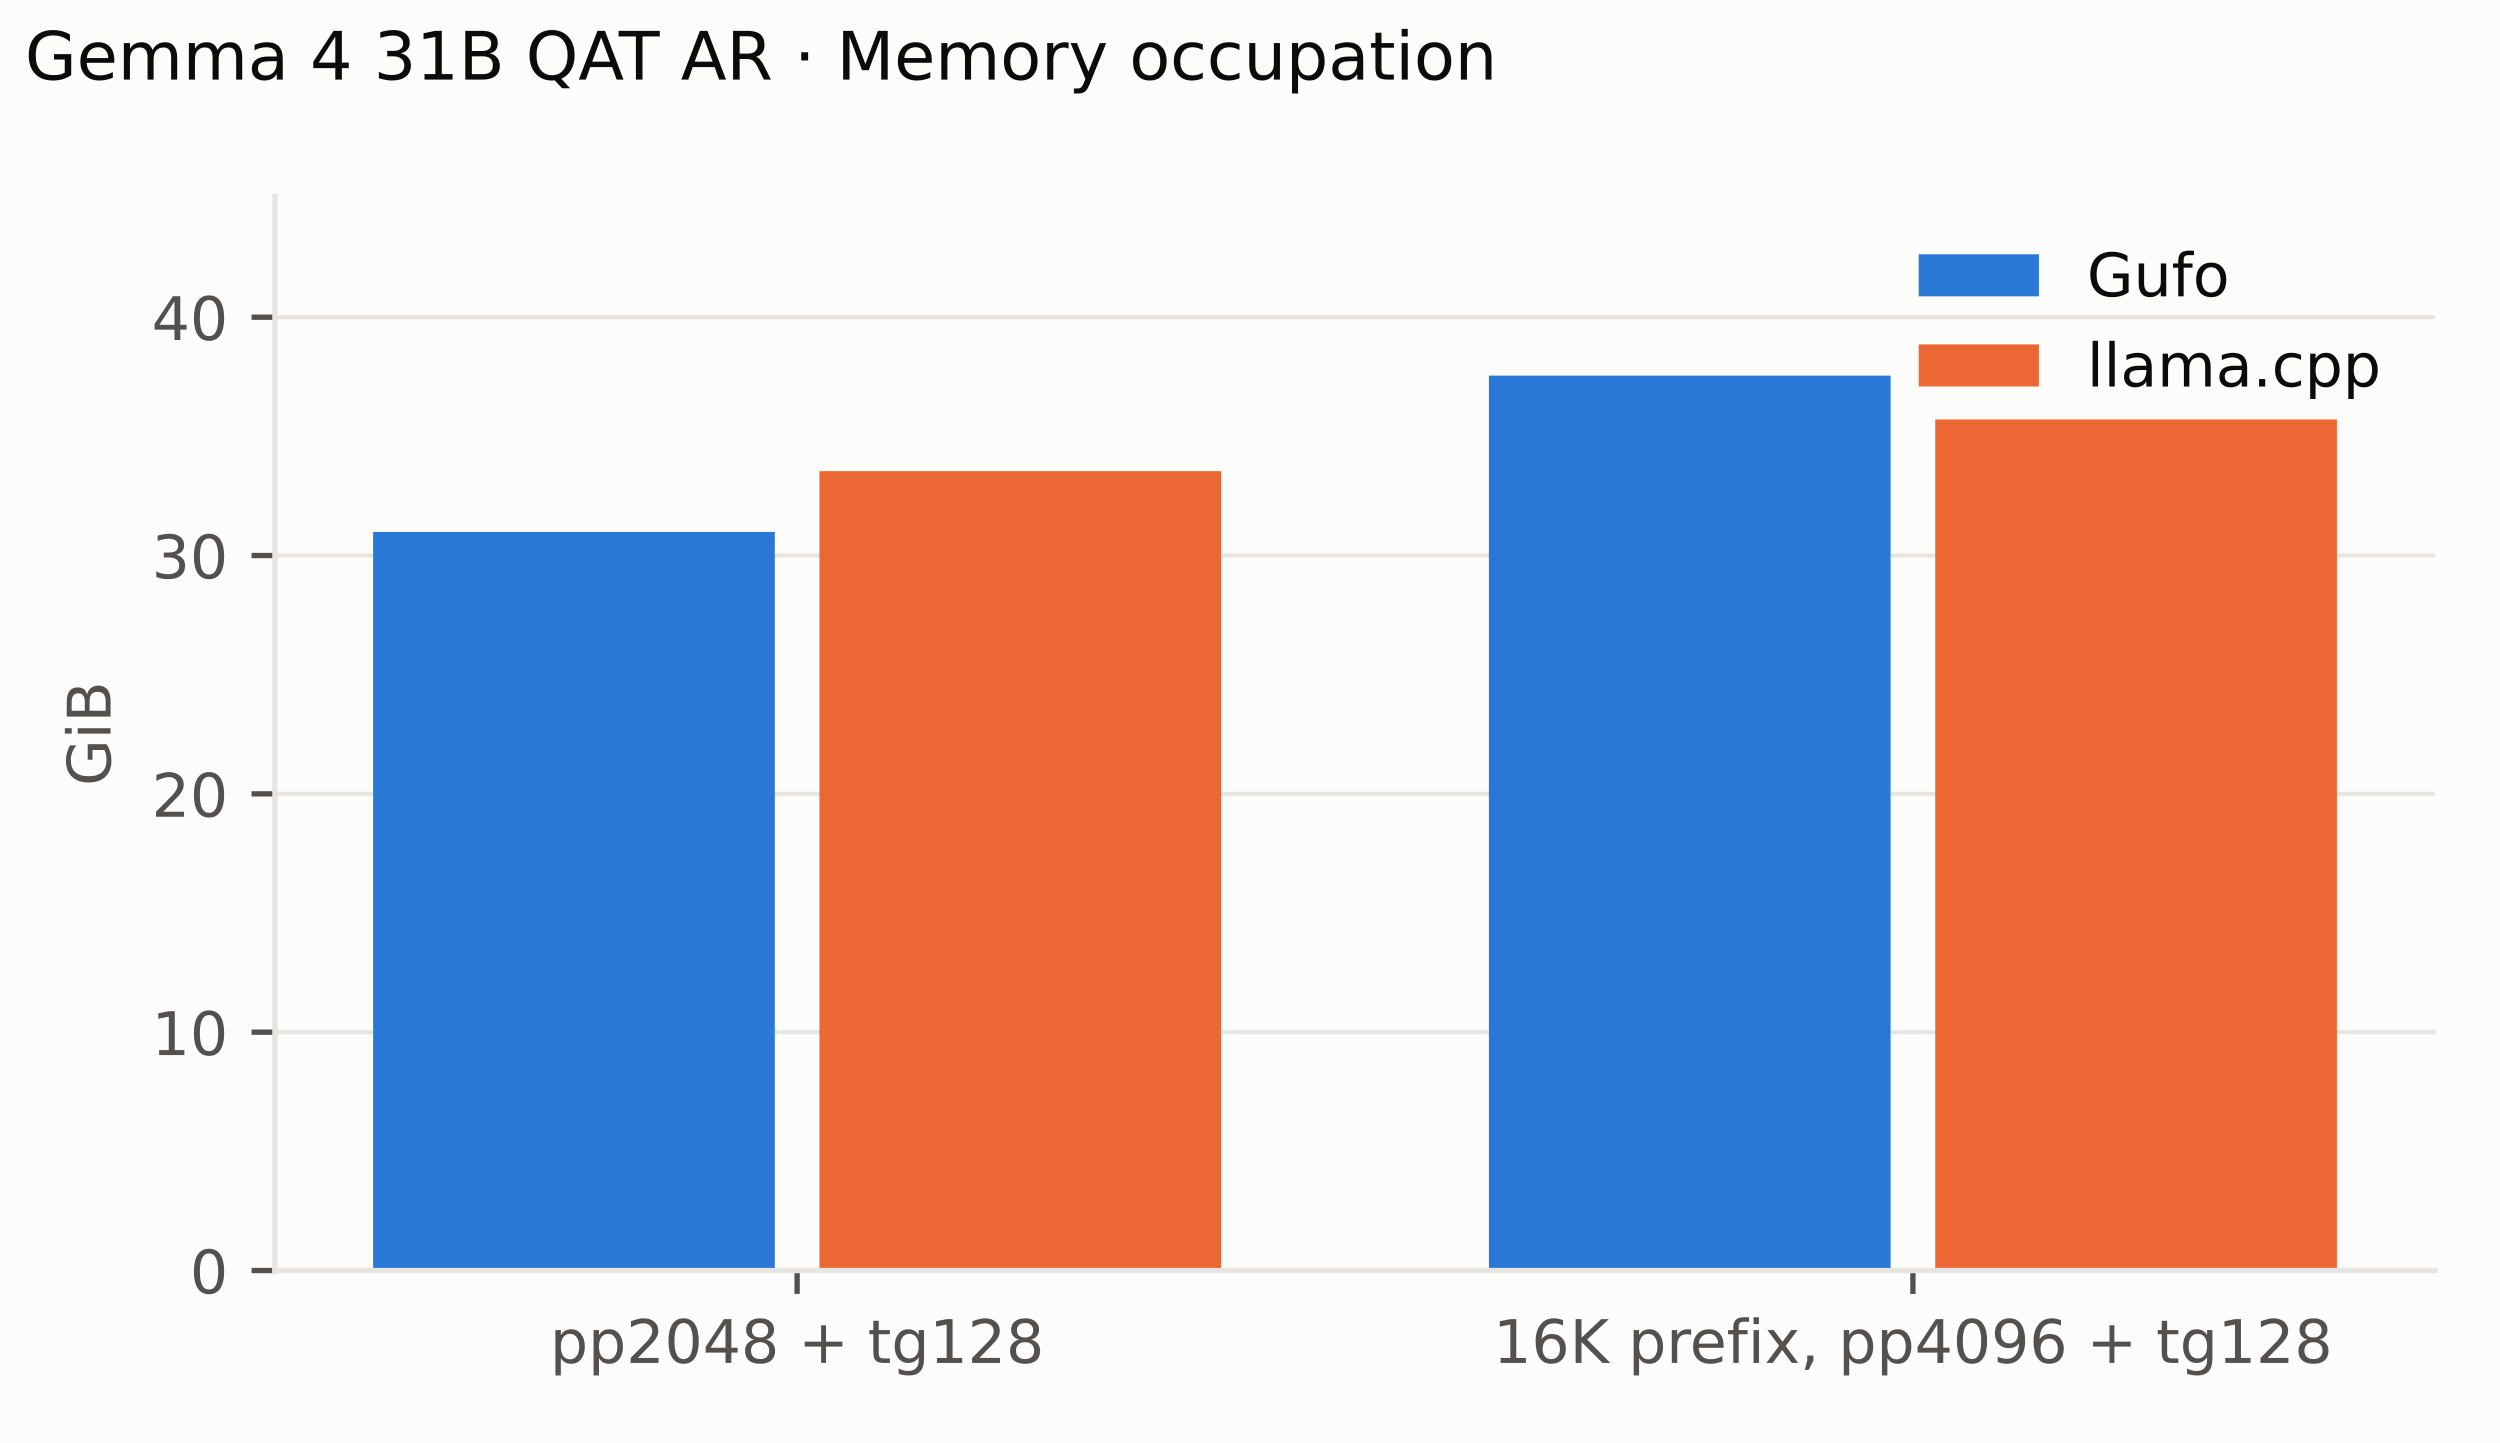
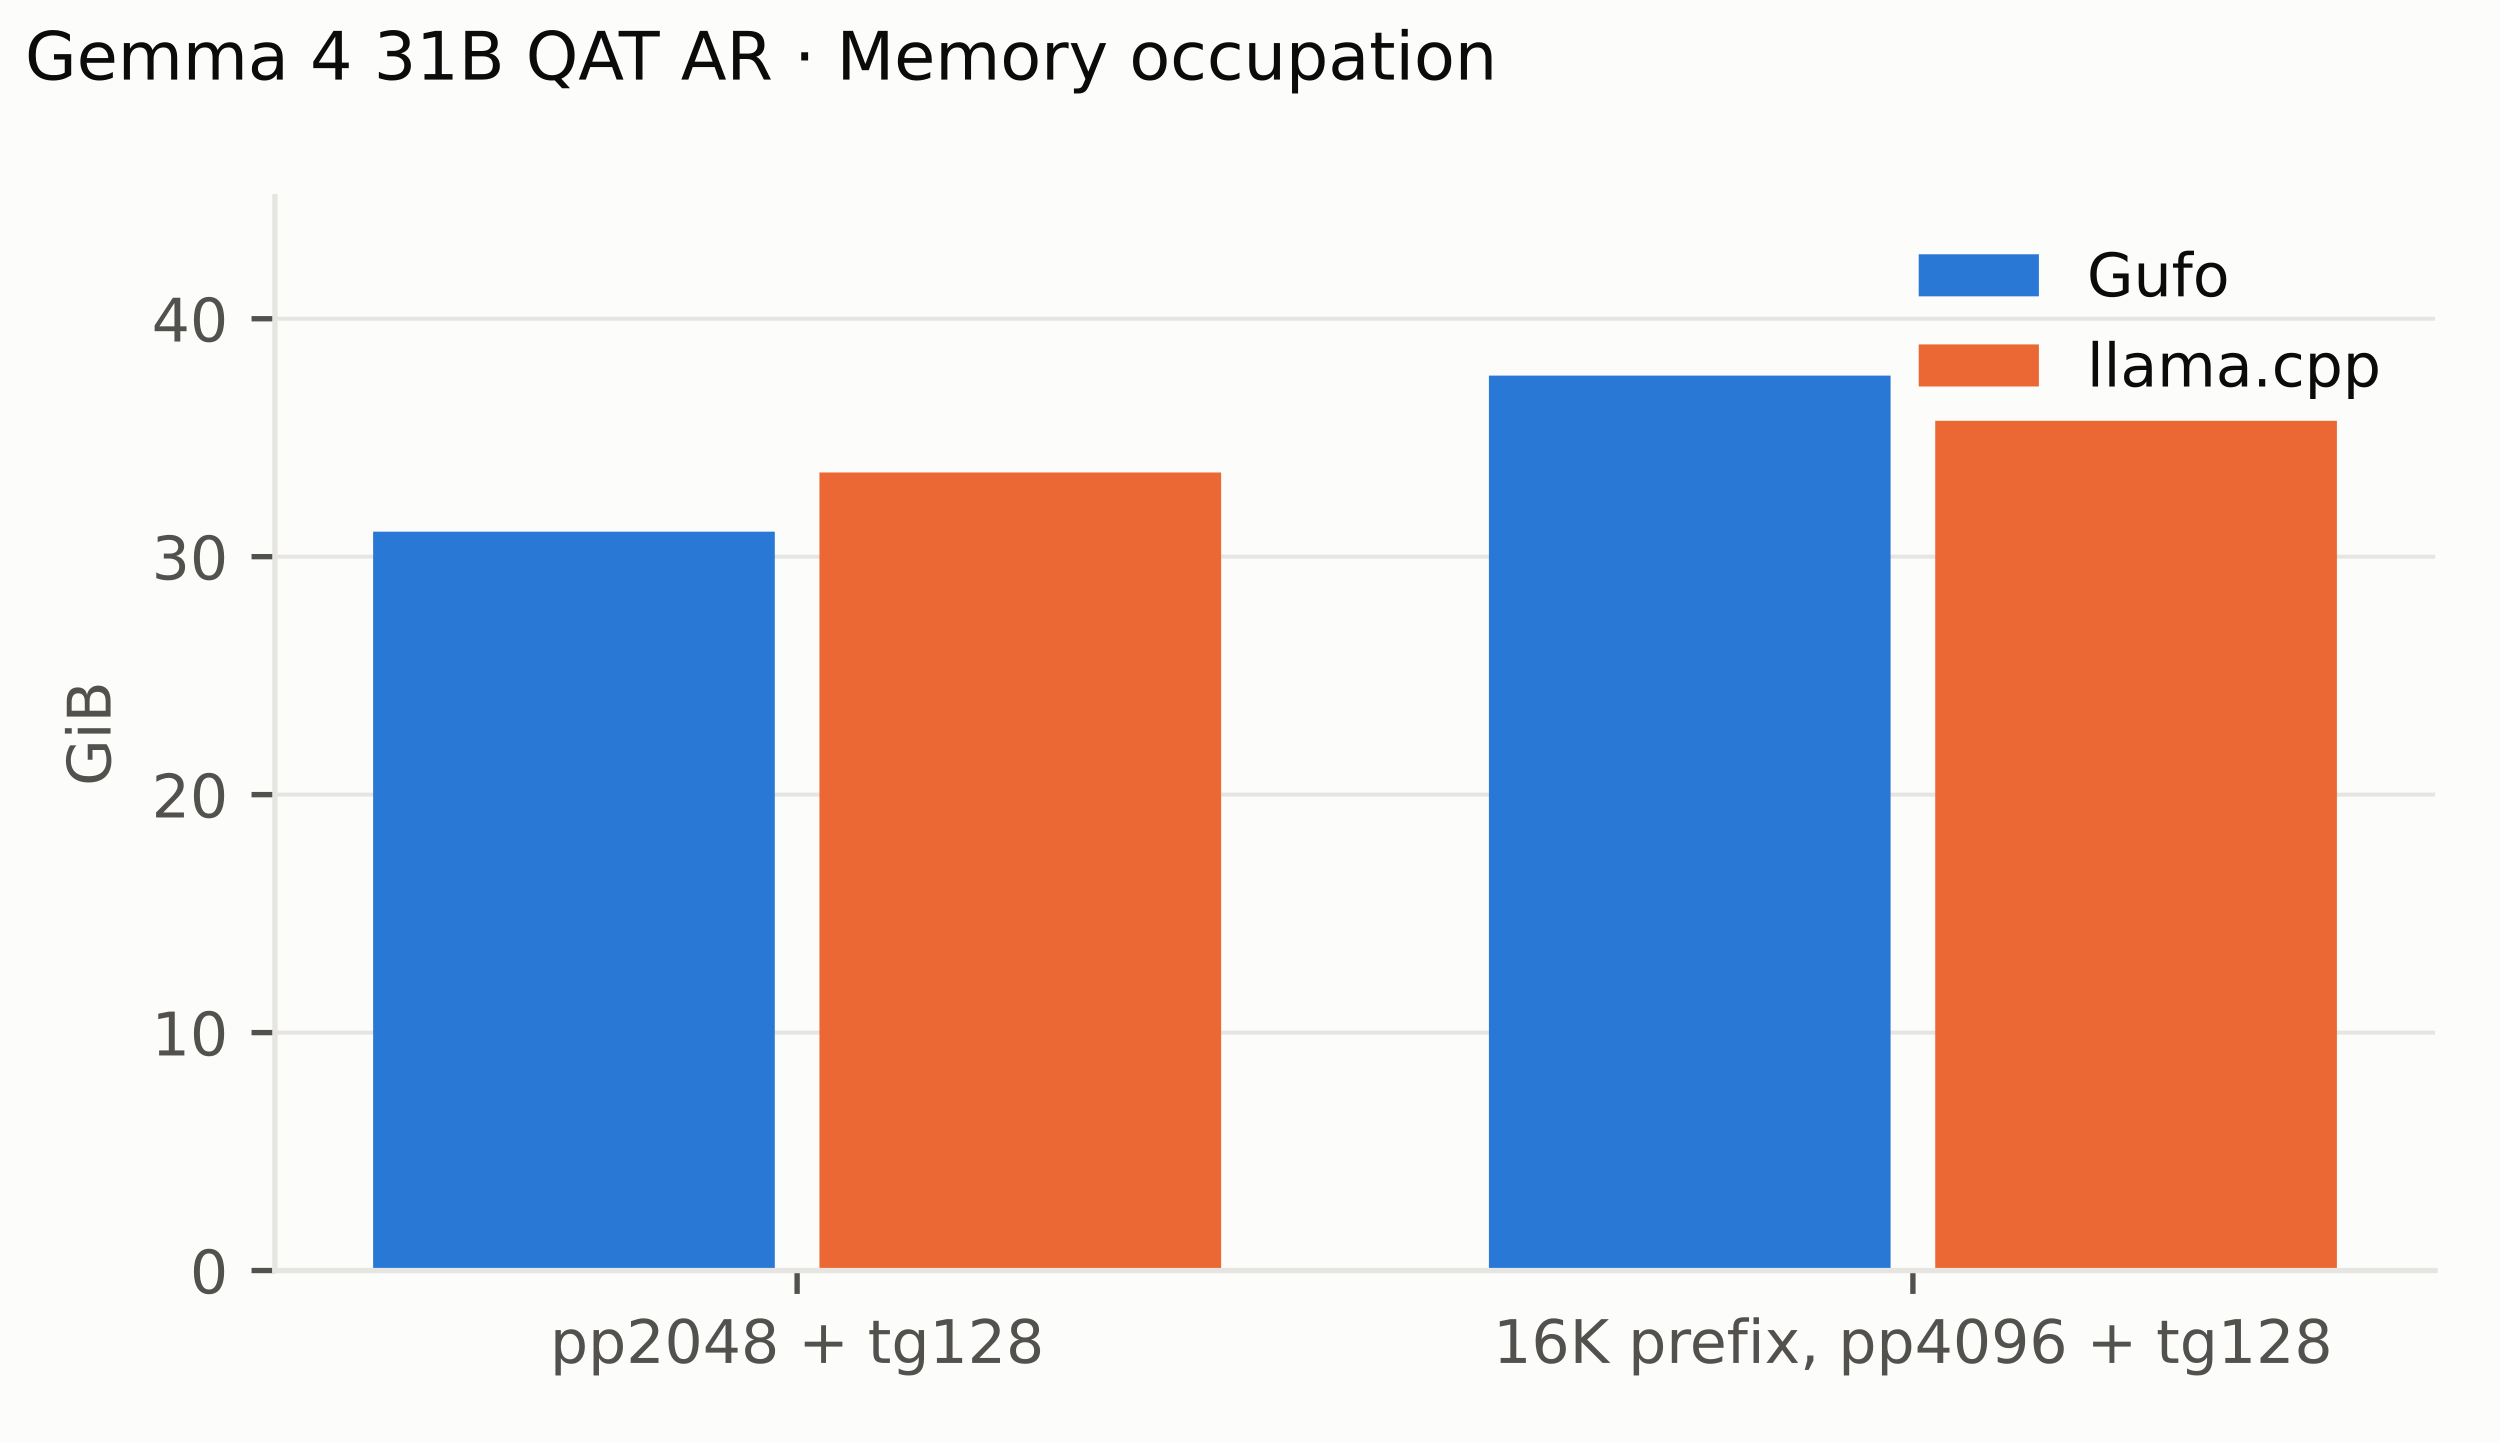
<svg xmlns="http://www.w3.org/2000/svg" xmlns:xlink="http://www.w3.org/1999/xlink" width="374.4pt" height="216pt" viewBox="0 0 374.4 216" version="1.1">
  <defs>
    <style type="text/css">*{stroke-linejoin: round; stroke-linecap: butt}</style>
  </defs>
  <g id="figure_1">
    <g id="patch_1">
      <path d="M 0 216 L 374.4 216 L 374.4 0 L 0 0 z " style="fill: #fcfcfb" />
    </g>
    <g id="axes_1">
      <g id="patch_2">
        <path d="M 41.173 190.279 L 364.68 190.279 L 364.68 29.441 L 41.173 29.441 z " style="fill: #fcfcfb" />
      </g>
      <g id="matplotlib.axis_1">
        <g id="xtick_1">
          <g id="line2d_1">
            <defs>
              <path id="m1ebf051f68" d="M 0 0 L 0 3.5 " style="stroke: #52514e; stroke-width: 0.8" />
            </defs>
            <g>
              <use xlink:href="#m1ebf051f68" x="119.376" y="190.279" style="fill: #52514e; stroke: #52514e; stroke-width: 0.8" />
            </g>
          </g>
          <g id="text_1">
            <text style="font-size: 9px; font-family: 'DejaVu Sans', 'Bitstream Vera Sans', 'Computer Modern Sans Serif', 'Lucida Grande', 'Verdana', 'Geneva', 'Lucid', 'Arial', 'Helvetica', 'Avant Garde', sans-serif; text-anchor: middle; fill: #52514e" x="119.376" y="204.117" transform="rotate(-0 119.3763 204.1172)">pp2048 + tg128</text>
          </g>
        </g>
        <g id="xtick_2">
          <g id="line2d_2">
            <g>
              <use xlink:href="#m1ebf051f68" x="286.477" y="190.279" style="fill: #52514e; stroke: #52514e; stroke-width: 0.8" />
            </g>
          </g>
          <g id="text_2">
            <text style="font-size: 9px; font-family: 'DejaVu Sans', 'Bitstream Vera Sans', 'Computer Modern Sans Serif', 'Lucida Grande', 'Verdana', 'Geneva', 'Lucid', 'Arial', 'Helvetica', 'Avant Garde', sans-serif; text-anchor: middle; fill: #52514e" x="286.477" y="204.118" transform="rotate(-0 286.4769 204.1179)">16K prefix, pp4096 + tg128</text>
          </g>
        </g>
      </g>
      <g id="matplotlib.axis_2">
        <g id="ytick_1">
          <g id="line2d_3">
            <path d="M 41.173 190.279 L 364.68 190.279 " clip-path="url(#pd96fb9d682)" style="fill: none; stroke: #e6e5e1; stroke-width: 0.6; stroke-linecap: square" />
          </g>
          <g id="line2d_4">
            <defs>
              <path id="m680e5b1e24" d="M 0 0 L -3.5 0 " style="stroke: #52514e; stroke-width: 0.8" />
            </defs>
            <g>
              <use xlink:href="#m680e5b1e24" x="41.173" y="190.279" style="fill: #52514e; stroke: #52514e; stroke-width: 0.8" />
            </g>
          </g>
          <g id="text_3">
            <text style="font-size: 9px; font-family: 'DejaVu Sans', 'Bitstream Vera Sans', 'Computer Modern Sans Serif', 'Lucida Grande', 'Verdana', 'Geneva', 'Lucid', 'Arial', 'Helvetica', 'Avant Garde', sans-serif; text-anchor: end; fill: #52514e" x="34.173" y="193.698" transform="rotate(-0 34.1732 193.6982)">0</text>
          </g>
        </g>
        <g id="ytick_2">
          <g id="line2d_5">
-             <path d="M 41.173 154.585 L 364.68 154.585 " clip-path="url(#pd96fb9d682)" style="fill: none; stroke: #e6e5e1; stroke-width: 0.6; stroke-linecap: square" />
+             <path d="M 41.173 154.642 L 364.68 154.642 " clip-path="url(#pd96fb9d682)" style="fill: none; stroke: #e6e5e1; stroke-width: 0.6; stroke-linecap: square" />
          </g>
          <g id="line2d_6">
            <g>
-               <use xlink:href="#m680e5b1e24" x="41.173" y="154.585" style="fill: #52514e; stroke: #52514e; stroke-width: 0.8" />
+               <use xlink:href="#m680e5b1e24" x="41.173" y="154.642" style="fill: #52514e; stroke: #52514e; stroke-width: 0.8" />
            </g>
          </g>
          <g id="text_4">
-             <text style="font-size: 9px; font-family: 'DejaVu Sans', 'Bitstream Vera Sans', 'Computer Modern Sans Serif', 'Lucida Grande', 'Verdana', 'Geneva', 'Lucid', 'Arial', 'Helvetica', 'Avant Garde', sans-serif; text-anchor: end; fill: #52514e" x="34.173" y="158.004" transform="rotate(-0 34.1732 158.0039)">10</text>
+             <text style="font-size: 9px; font-family: 'DejaVu Sans', 'Bitstream Vera Sans', 'Computer Modern Sans Serif', 'Lucida Grande', 'Verdana', 'Geneva', 'Lucid', 'Arial', 'Helvetica', 'Avant Garde', sans-serif; text-anchor: end; fill: #52514e" x="34.173" y="158.061" transform="rotate(-0 34.1732 158.0609)">10</text>
          </g>
        </g>
        <g id="ytick_3">
          <g id="line2d_7">
-             <path d="M 41.173 118.891 L 364.68 118.891 " clip-path="url(#pd96fb9d682)" style="fill: none; stroke: #e6e5e1; stroke-width: 0.6; stroke-linecap: square" />
+             <path d="M 41.173 119.005 L 364.68 119.005 " clip-path="url(#pd96fb9d682)" style="fill: none; stroke: #e6e5e1; stroke-width: 0.6; stroke-linecap: square" />
          </g>
          <g id="line2d_8">
            <g>
-               <use xlink:href="#m680e5b1e24" x="41.173" y="118.891" style="fill: #52514e; stroke: #52514e; stroke-width: 0.8" />
+               <use xlink:href="#m680e5b1e24" x="41.173" y="119.005" style="fill: #52514e; stroke: #52514e; stroke-width: 0.8" />
            </g>
          </g>
          <g id="text_5">
-             <text style="font-size: 9px; font-family: 'DejaVu Sans', 'Bitstream Vera Sans', 'Computer Modern Sans Serif', 'Lucida Grande', 'Verdana', 'Geneva', 'Lucid', 'Arial', 'Helvetica', 'Avant Garde', sans-serif; text-anchor: end; fill: #52514e" x="34.173" y="122.31" transform="rotate(-0 34.1732 122.3096)">20</text>
+             <text style="font-size: 9px; font-family: 'DejaVu Sans', 'Bitstream Vera Sans', 'Computer Modern Sans Serif', 'Lucida Grande', 'Verdana', 'Geneva', 'Lucid', 'Arial', 'Helvetica', 'Avant Garde', sans-serif; text-anchor: end; fill: #52514e" x="34.173" y="122.424" transform="rotate(-0 34.1732 122.4235)">20</text>
          </g>
        </g>
        <g id="ytick_4">
          <g id="line2d_9">
-             <path d="M 41.173 83.196 L 364.68 83.196 " clip-path="url(#pd96fb9d682)" style="fill: none; stroke: #e6e5e1; stroke-width: 0.6; stroke-linecap: square" />
+             <path d="M 41.173 83.367 L 364.68 83.367 " clip-path="url(#pd96fb9d682)" style="fill: none; stroke: #e6e5e1; stroke-width: 0.6; stroke-linecap: square" />
          </g>
          <g id="line2d_10">
            <g>
-               <use xlink:href="#m680e5b1e24" x="41.173" y="83.196" style="fill: #52514e; stroke: #52514e; stroke-width: 0.8" />
+               <use xlink:href="#m680e5b1e24" x="41.173" y="83.367" style="fill: #52514e; stroke: #52514e; stroke-width: 0.8" />
            </g>
          </g>
          <g id="text_6">
-             <text style="font-size: 9px; font-family: 'DejaVu Sans', 'Bitstream Vera Sans', 'Computer Modern Sans Serif', 'Lucida Grande', 'Verdana', 'Geneva', 'Lucid', 'Arial', 'Helvetica', 'Avant Garde', sans-serif; text-anchor: end; fill: #52514e" x="34.173" y="86.615" transform="rotate(-0 34.1732 86.61534)">30</text>
+             <text style="font-size: 9px; font-family: 'DejaVu Sans', 'Bitstream Vera Sans', 'Computer Modern Sans Serif', 'Lucida Grande', 'Verdana', 'Geneva', 'Lucid', 'Arial', 'Helvetica', 'Avant Garde', sans-serif; text-anchor: end; fill: #52514e" x="34.173" y="86.786" transform="rotate(-0 34.1732 86.78617)">30</text>
          </g>
        </g>
        <g id="ytick_5">
          <g id="line2d_11">
-             <path d="M 41.173 47.502 L 364.68 47.502 " clip-path="url(#pd96fb9d682)" style="fill: none; stroke: #e6e5e1; stroke-width: 0.6; stroke-linecap: square" />
+             <path d="M 41.173 47.73 L 364.68 47.73 " clip-path="url(#pd96fb9d682)" style="fill: none; stroke: #e6e5e1; stroke-width: 0.6; stroke-linecap: square" />
          </g>
          <g id="line2d_12">
            <g>
-               <use xlink:href="#m680e5b1e24" x="41.173" y="47.502" style="fill: #52514e; stroke: #52514e; stroke-width: 0.8" />
+               <use xlink:href="#m680e5b1e24" x="41.173" y="47.73" style="fill: #52514e; stroke: #52514e; stroke-width: 0.8" />
            </g>
          </g>
          <g id="text_7">
-             <text style="font-size: 9px; font-family: 'DejaVu Sans', 'Bitstream Vera Sans', 'Computer Modern Sans Serif', 'Lucida Grande', 'Verdana', 'Geneva', 'Lucid', 'Arial', 'Helvetica', 'Avant Garde', sans-serif; text-anchor: end; fill: #52514e" x="34.173" y="50.921" transform="rotate(-0 34.1732 50.92104)">40</text>
+             <text style="font-size: 9px; font-family: 'DejaVu Sans', 'Bitstream Vera Sans', 'Computer Modern Sans Serif', 'Lucida Grande', 'Verdana', 'Geneva', 'Lucid', 'Arial', 'Helvetica', 'Avant Garde', sans-serif; text-anchor: end; fill: #52514e" x="34.173" y="51.149" transform="rotate(-0 34.1732 51.14882)">40</text>
          </g>
        </g>
        <g id="text_8">
          <text style="font-size: 9px; font-family: 'DejaVu Sans', 'Bitstream Vera Sans', 'Computer Modern Sans Serif', 'Lucida Grande', 'Verdana', 'Geneva', 'Lucid', 'Arial', 'Helvetica', 'Avant Garde', sans-serif; text-anchor: middle; fill: #52514e" x="16.559" y="109.86" transform="rotate(-90 16.55859 109.86)">GiB</text>
        </g>
      </g>
      <g id="patch_3">
-         <path d="M 55.878 190.279 L 116.034 190.279 L 116.034 79.663 L 55.878 79.663 z " clip-path="url(#pd96fb9d682)" style="fill: #2a78d6" />
+         <path d="M 55.878 190.279 L 116.034 190.279 L 116.034 79.625 L 55.878 79.625 z " clip-path="url(#pd96fb9d682)" style="fill: #2a78d6" />
      </g>
      <g id="patch_4">
        <path d="M 222.979 190.279 L 283.135 190.279 L 283.135 56.247 L 222.979 56.247 z " clip-path="url(#pd96fb9d682)" style="fill: #2a78d6" />
      </g>
      <g id="patch_5">
-         <path d="M 122.718 190.279 L 182.875 190.279 L 182.875 70.561 L 122.718 70.561 z " clip-path="url(#pd96fb9d682)" style="fill: #eb6834" />
+         <path d="M 122.718 190.279 L 182.875 190.279 L 182.875 70.752 L 122.718 70.752 z " clip-path="url(#pd96fb9d682)" style="fill: #eb6834" />
      </g>
      <g id="patch_6">
-         <path d="M 289.819 190.279 L 349.975 190.279 L 349.975 62.815 L 289.819 62.815 z " clip-path="url(#pd96fb9d682)" style="fill: #eb6834" />
+         <path d="M 289.819 190.279 L 349.975 190.279 L 349.975 63.018 L 289.819 63.018 z " clip-path="url(#pd96fb9d682)" style="fill: #eb6834" />
      </g>
      <g id="patch_7">
        <path d="M 41.173 190.279 L 41.173 29.441 " style="fill: none; stroke: #e6e5e1; stroke-width: 0.8; stroke-linejoin: miter; stroke-linecap: square" />
      </g>
      <g id="patch_8">
        <path d="M 41.173 190.279 L 364.68 190.279 " style="fill: none; stroke: #e6e5e1; stroke-width: 0.8; stroke-linejoin: miter; stroke-linecap: square" />
      </g>
      <g id="legend_1">
        <g id="patch_9">
          <path d="M 287.346 44.379 L 305.346 44.379 L 305.346 38.079 L 287.346 38.079 z " style="fill: #2a78d6" />
        </g>
        <g id="text_9">
          <text style="font-size: 9px; font-family: 'DejaVu Sans', 'Bitstream Vera Sans', 'Computer Modern Sans Serif', 'Lucida Grande', 'Verdana', 'Geneva', 'Lucid', 'Arial', 'Helvetica', 'Avant Garde', sans-serif; text-anchor: start; fill: #0b0b0b" x="312.546" y="44.379" transform="rotate(-0 312.5461 44.37938)">Gufo</text>
        </g>
        <g id="patch_10">
          <path d="M 287.346 57.88 L 305.346 57.88 L 305.346 51.58 L 287.346 51.58 z " style="fill: #eb6834" />
        </g>
        <g id="text_10">
          <text style="font-size: 9px; font-family: 'DejaVu Sans', 'Bitstream Vera Sans', 'Computer Modern Sans Serif', 'Lucida Grande', 'Verdana', 'Geneva', 'Lucid', 'Arial', 'Helvetica', 'Avant Garde', sans-serif; text-anchor: start; fill: #0b0b0b" x="312.546" y="57.88" transform="rotate(-0 312.5461 57.88008)">llama.cpp</text>
        </g>
      </g>
    </g>
    <g id="text_11">
      <text style="font-size: 10px; font-family: 'DejaVu Sans', 'Bitstream Vera Sans', 'Computer Modern Sans Serif', 'Lucida Grande', 'Verdana', 'Geneva', 'Lucid', 'Arial', 'Helvetica', 'Avant Garde', sans-serif; text-anchor: start; fill: #0b0b0b" x="3.744" y="11.918" transform="rotate(-0 3.744 11.91844)">Gemma 4 31B QAT AR · Memory occupation</text>
    </g>
  </g>
  <defs>
    <clipPath id="pd96fb9d682">
      <rect x="41.173" y="29.441" width="323.507" height="160.839" />
    </clipPath>
  </defs>
</svg>
